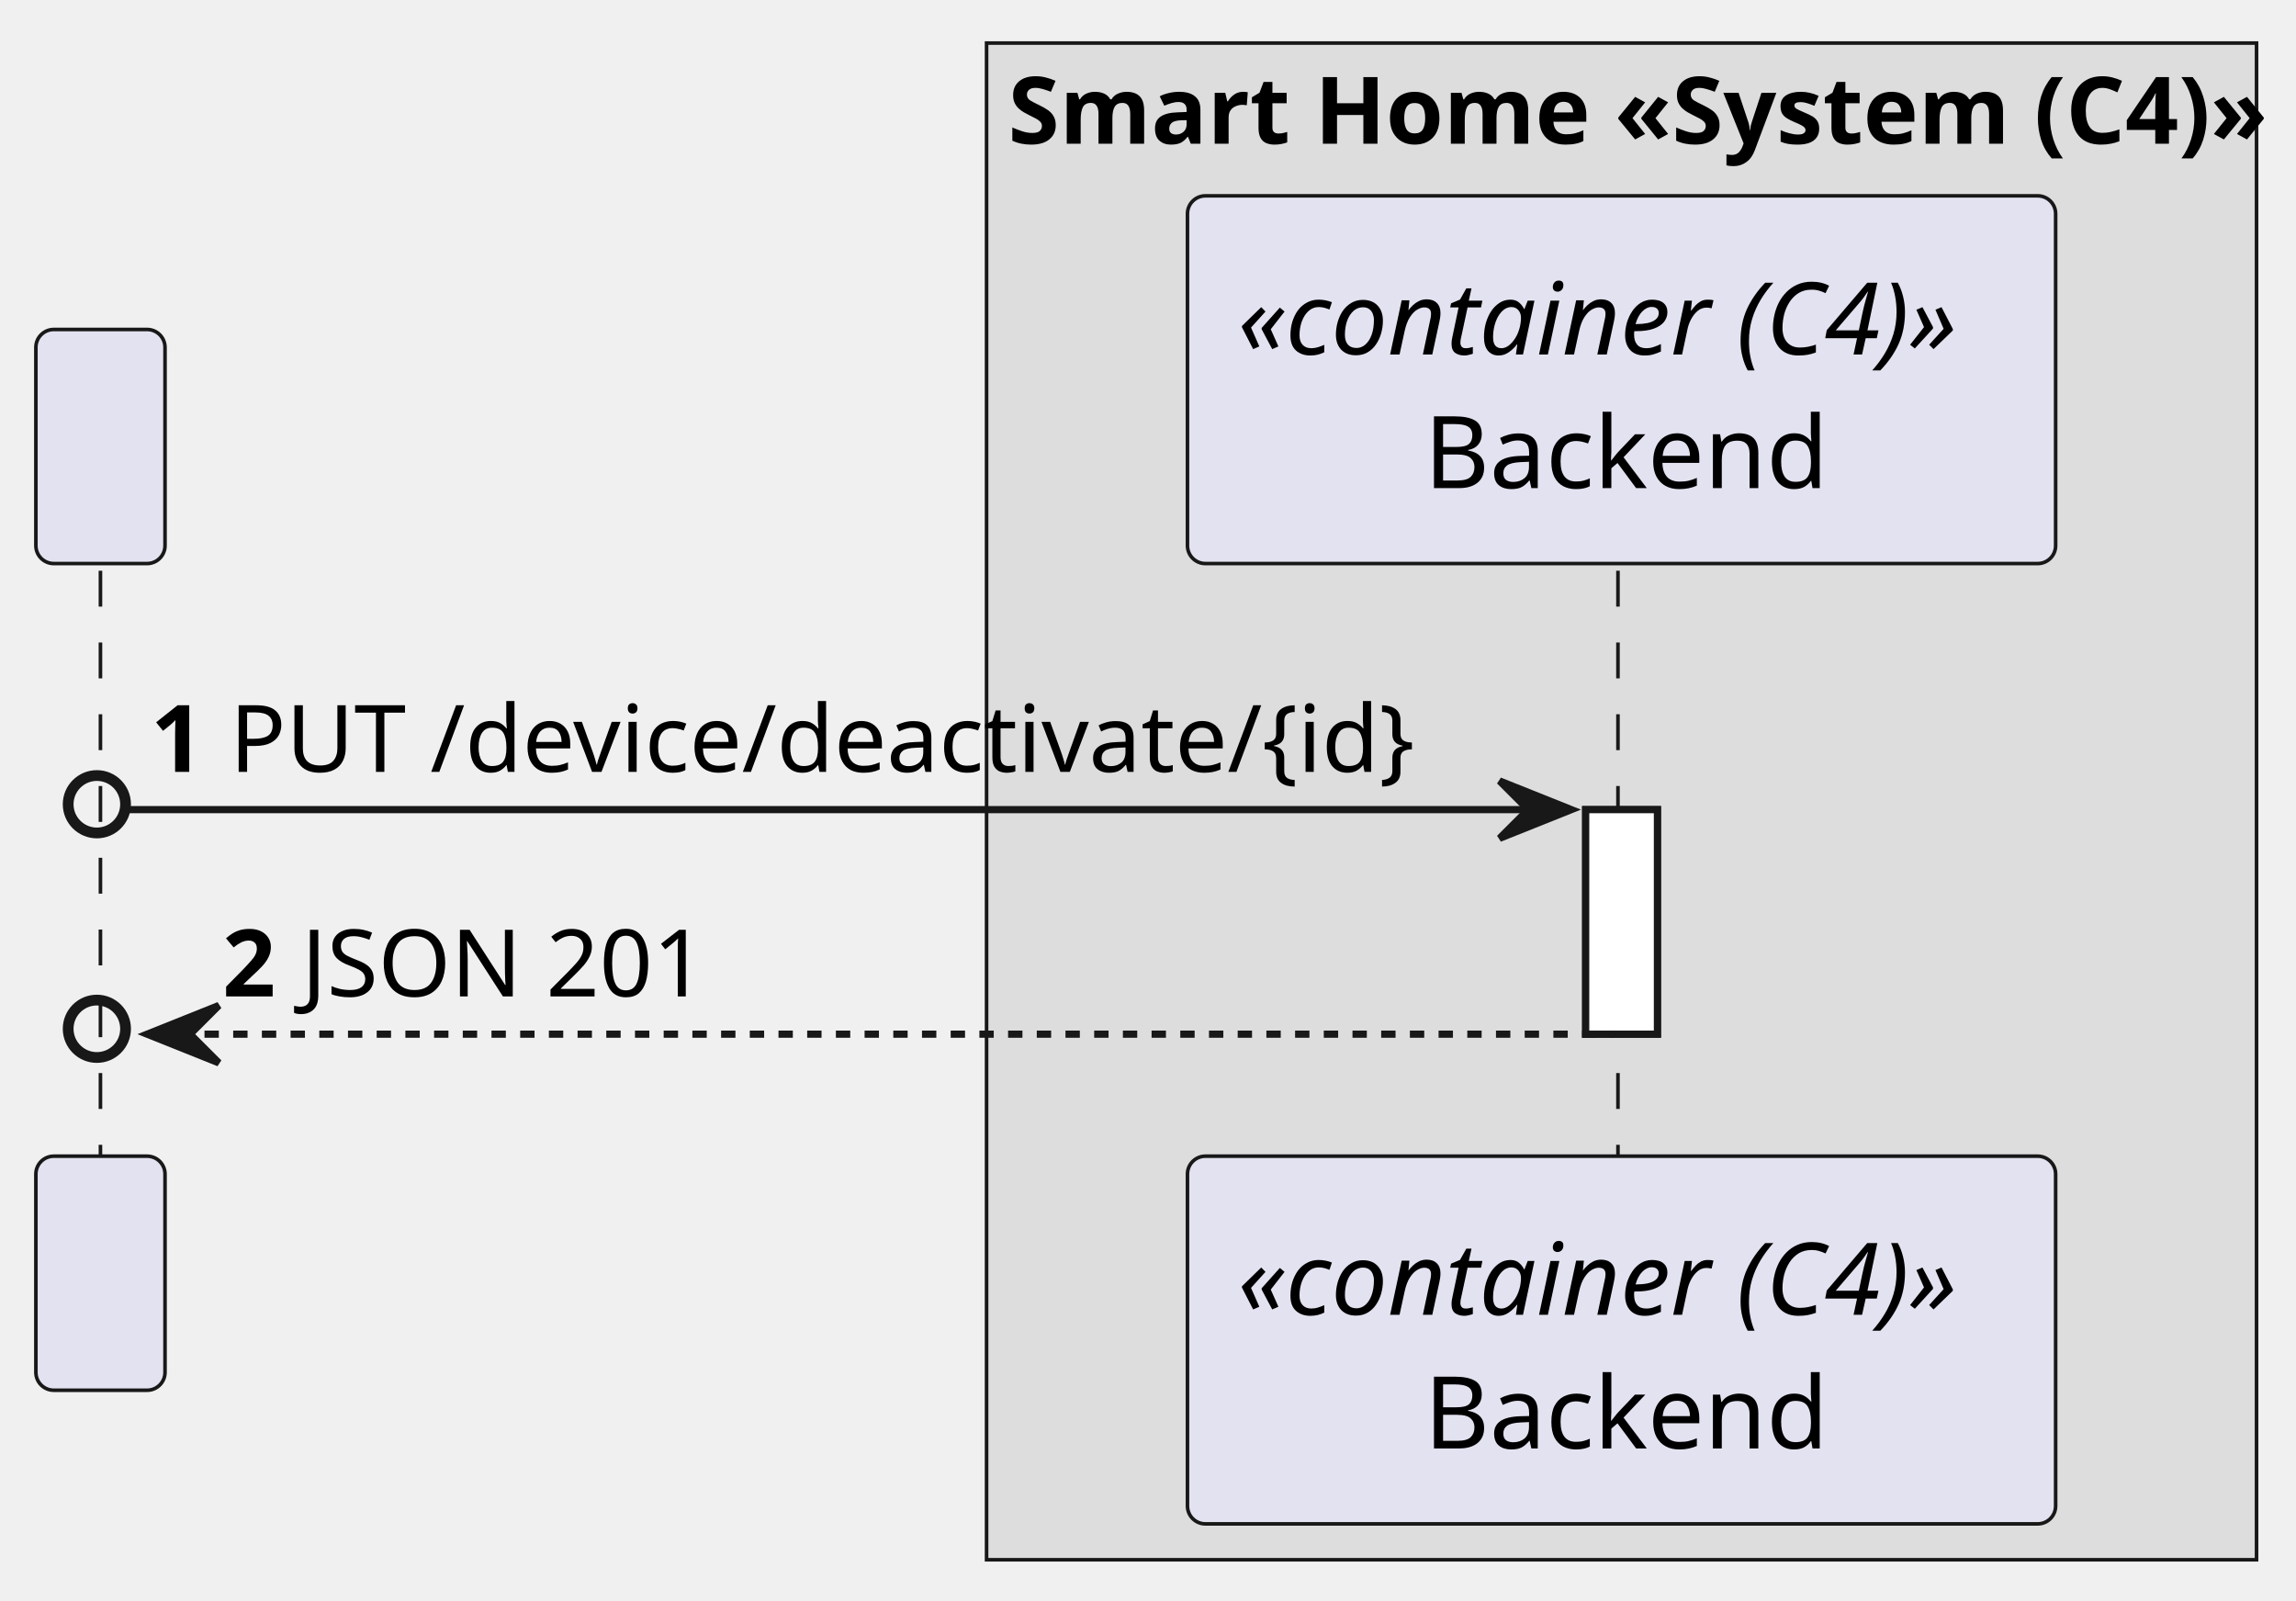
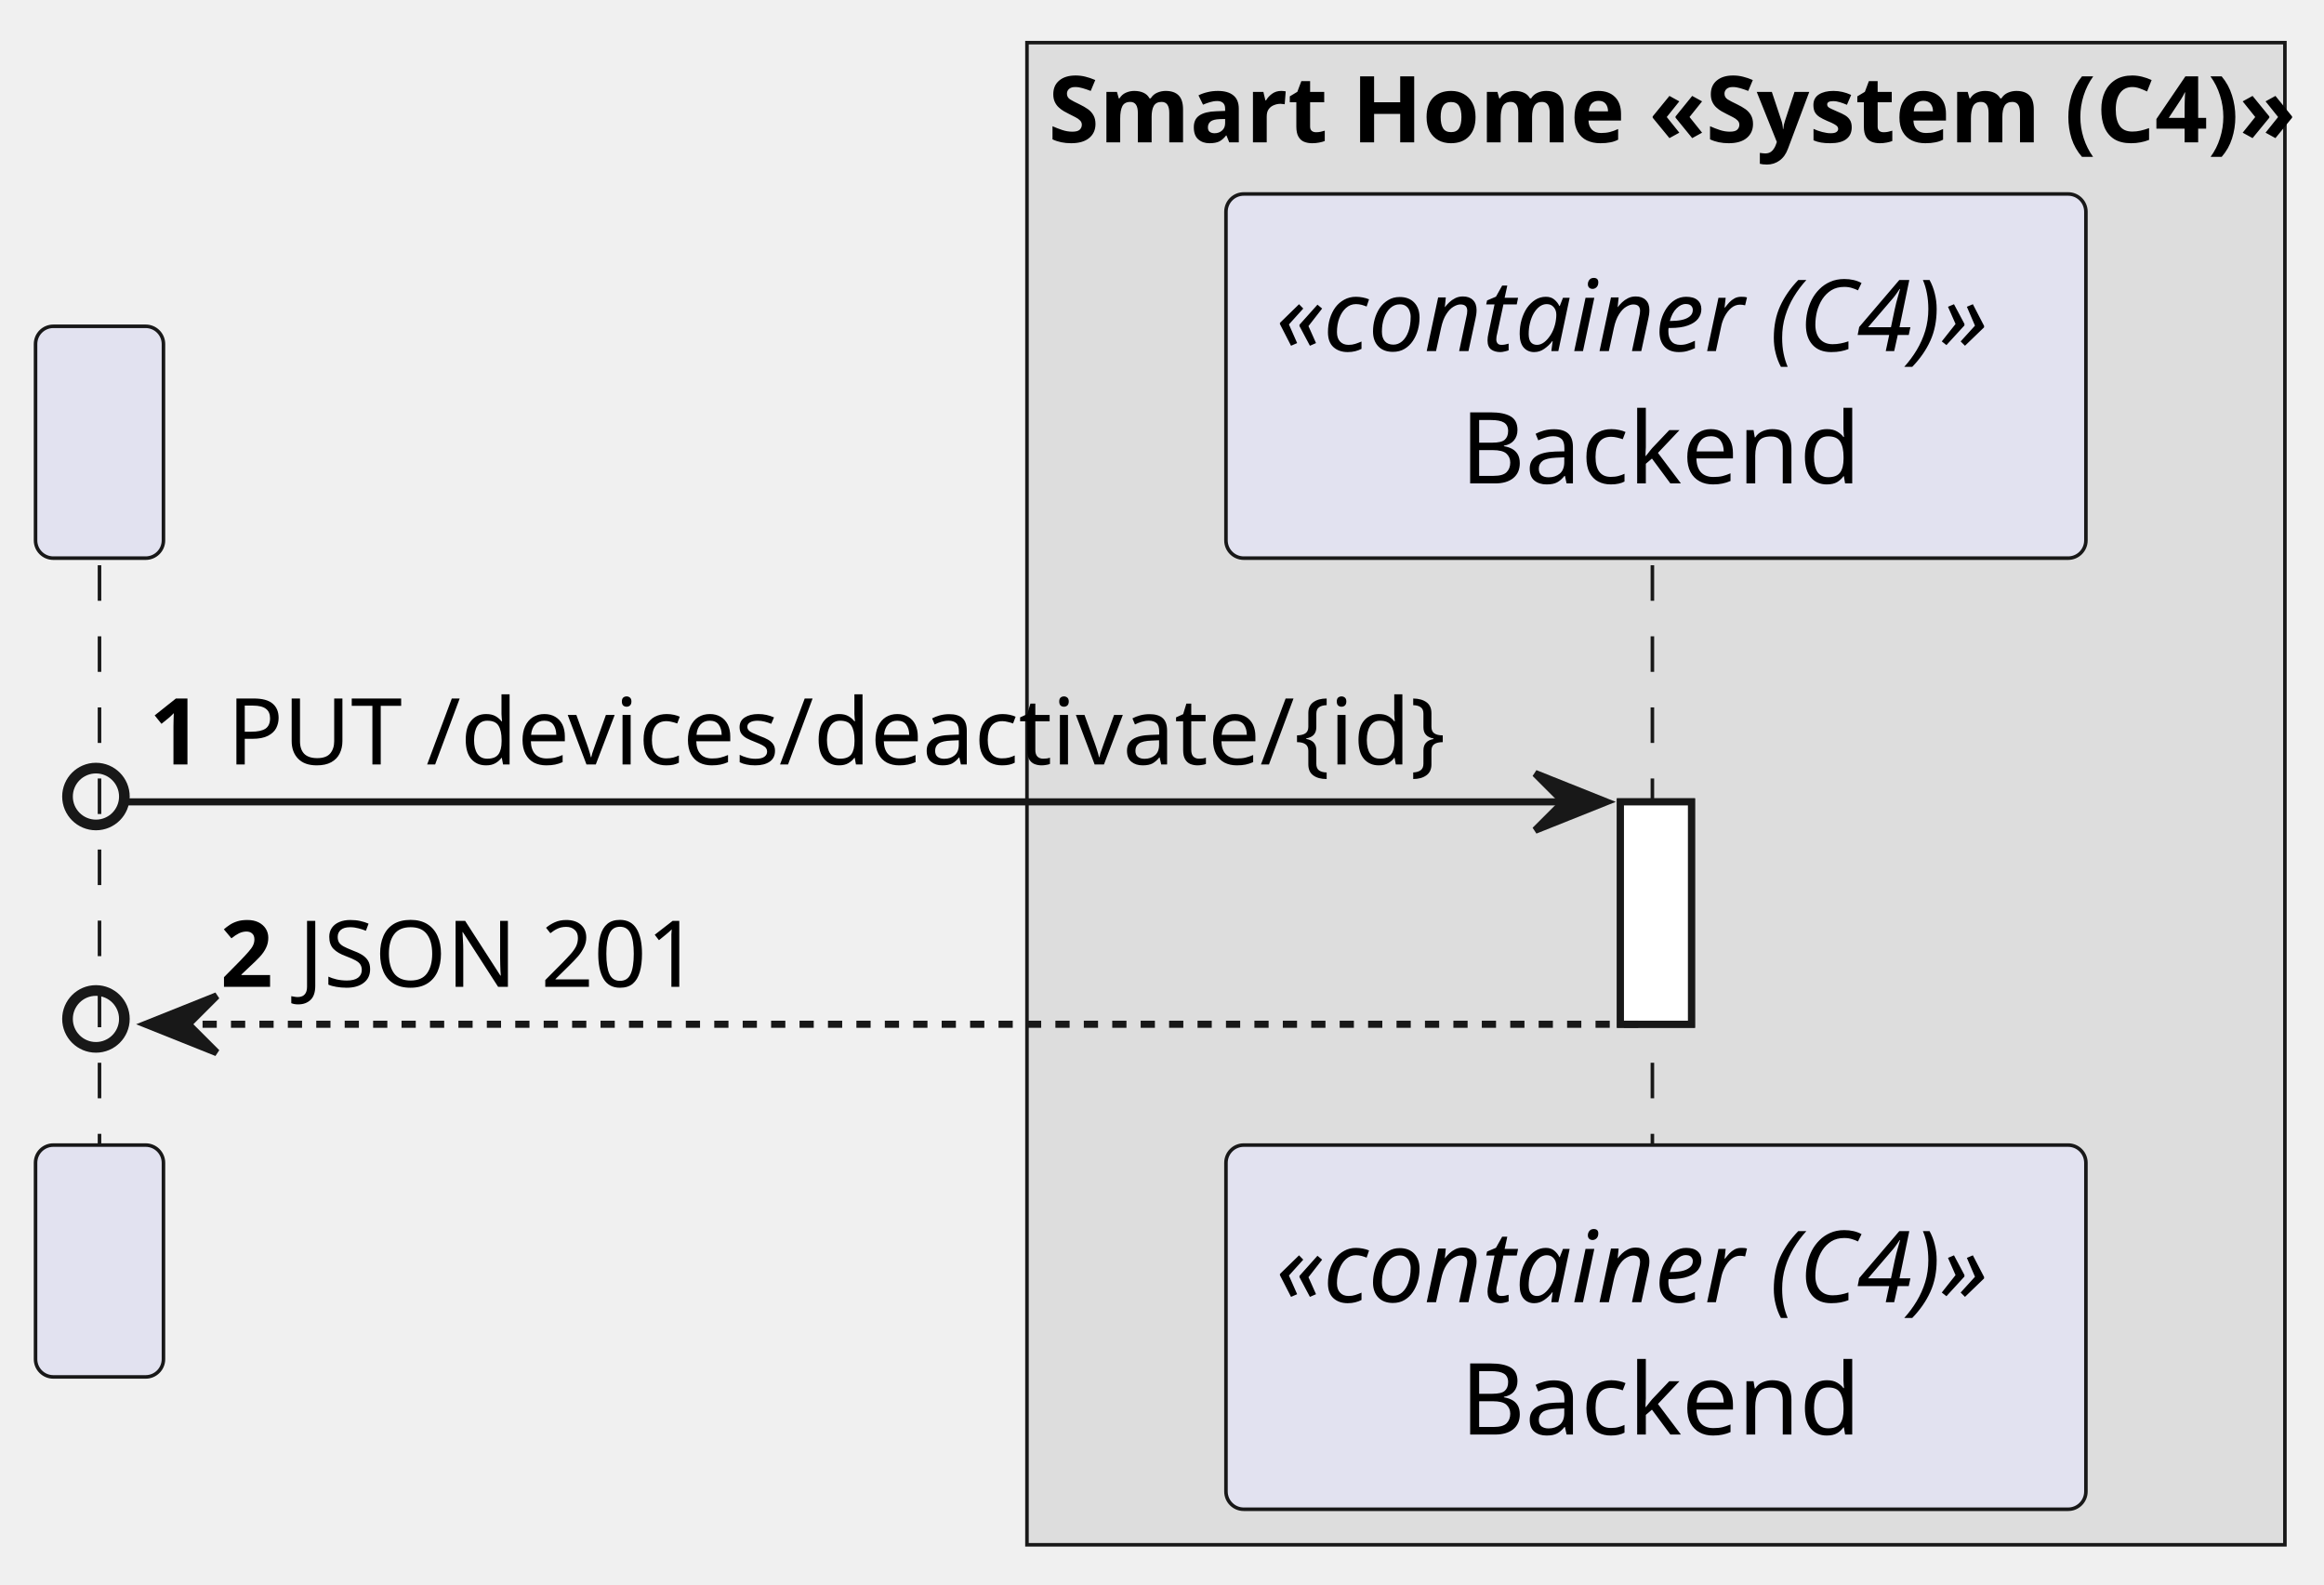
- <svg xmlns="http://www.w3.org/2000/svg" contentStyleType="text/css" height="223px" preserveAspectRatio="none" style="width:320px;height:223px;background:#FFFFFF;" version="1.1" viewBox="0 0 320 223" width="320px" zoomAndPan="magnify">
+ <svg xmlns="http://www.w3.org/2000/svg" contentStyleType="text/css" height="223px" preserveAspectRatio="none" style="width:327px;height:223px;background:#FFFFFF;" version="1.1" viewBox="0 0 327 223" width="327px" zoomAndPan="magnify">
  <defs />
  <g>
-     <rect fill="#DDDDDD" height="211.357" style="stroke:#181818;stroke-width:0.5;" width="177" x="137.5" y="6" />
-     <text fill="#000000" font-family="sans-serif" font-size="13" font-weight="bold" lengthAdjust="spacing" textLength="171" x="140.5" y="20.028">Smart Home «System (C4)»</text>
-     <rect fill="#FFFFFF" height="31.291" style="stroke:#181818;stroke-width:1.0;" width="10" x="221" y="112.824" />
+     <rect fill="#DDDDDD" height="211.357" style="stroke:#181818;stroke-width:0.5;" width="177" x="144.5" y="6" />
+     <text fill="#000000" font-family="sans-serif" font-size="13" font-weight="bold" lengthAdjust="spacing" textLength="171" x="147.5" y="20.028">Smart Home «System (C4)»</text>
+     <rect fill="#FFFFFF" height="31.291" style="stroke:#181818;stroke-width:1.0;" width="10" x="228" y="112.824" />
    <line style="stroke:#181818;stroke-width:0.5;stroke-dasharray:5.0,5.0;" x1="14" x2="14" y1="79.533" y2="162.115" />
-     <line style="stroke:#181818;stroke-width:0.5;stroke-dasharray:5.0,5.0;" x1="225.5" x2="225.5" y1="79.533" y2="162.115" />
+     <line style="stroke:#181818;stroke-width:0.5;stroke-dasharray:5.0,5.0;" x1="232.5" x2="232.5" y1="79.533" y2="162.115" />
    <rect fill="#E2E2F0" height="32.621" rx="2.5" ry="2.5" style="stroke:#181818;stroke-width:0.5;" width="18" x="5" y="45.912" />
    <text fill="#000000" font-family="sans-serif" font-size="14" lengthAdjust="spacing" textLength="4" x="12" y="68.019"> </text>
    <rect fill="#E2E2F0" height="32.621" rx="2.5" ry="2.5" style="stroke:#181818;stroke-width:0.5;" width="18" x="5" y="161.115" />
    <text fill="#000000" font-family="sans-serif" font-size="14" lengthAdjust="spacing" textLength="4" x="12" y="183.223"> </text>
-     <rect fill="#E2E2F0" height="51.242" rx="2.5" ry="2.5" style="stroke:#181818;stroke-width:0.5;" width="121" x="165.5" y="27.291" />
-     <text fill="#000000" font-family="sans-serif" font-size="14" font-style="italic" lengthAdjust="spacing" textLength="107" x="172.5" y="49.398">«container (C4)»</text>
-     <text fill="#000000" font-family="sans-serif" font-size="14" lengthAdjust="spacing" textLength="55" x="198.5" y="68.019">Backend</text>
-     <rect fill="#E2E2F0" height="51.242" rx="2.5" ry="2.5" style="stroke:#181818;stroke-width:0.5;" width="121" x="165.5" y="161.115" />
-     <text fill="#000000" font-family="sans-serif" font-size="14" font-style="italic" lengthAdjust="spacing" textLength="107" x="172.5" y="183.223">«container (C4)»</text>
-     <text fill="#000000" font-family="sans-serif" font-size="14" lengthAdjust="spacing" textLength="55" x="198.5" y="201.844">Backend</text>
-     <rect fill="#FFFFFF" height="31.291" style="stroke:#181818;stroke-width:1.0;" width="10" x="221" y="112.824" />
+     <rect fill="#E2E2F0" height="51.242" rx="2.5" ry="2.5" style="stroke:#181818;stroke-width:0.5;" width="121" x="172.5" y="27.291" />
+     <text fill="#000000" font-family="sans-serif" font-size="14" font-style="italic" lengthAdjust="spacing" textLength="107" x="179.5" y="49.398">«container (C4)»</text>
+     <text fill="#000000" font-family="sans-serif" font-size="14" lengthAdjust="spacing" textLength="55" x="205.5" y="68.019">Backend</text>
+     <rect fill="#E2E2F0" height="51.242" rx="2.5" ry="2.5" style="stroke:#181818;stroke-width:0.5;" width="121" x="172.5" y="161.115" />
+     <text fill="#000000" font-family="sans-serif" font-size="14" font-style="italic" lengthAdjust="spacing" textLength="107" x="179.5" y="183.223">«container (C4)»</text>
+     <text fill="#000000" font-family="sans-serif" font-size="14" lengthAdjust="spacing" textLength="55" x="205.5" y="201.844">Backend</text>
+     <rect fill="#FFFFFF" height="31.291" style="stroke:#181818;stroke-width:1.0;" width="10" x="228" y="112.824" />
    <ellipse cx="13.5" cy="112.074" fill="none" rx="4" ry="4" style="stroke:#181818;stroke-width:1.5;" />
-     <polygon fill="#181818" points="209,108.824,219,112.824,209,116.824,213,112.824" style="stroke:#181818;stroke-width:1.0;" />
-     <line style="stroke:#181818;stroke-width:1.0;" x1="18" x2="215" y1="112.824" y2="112.824" />
+     <polygon fill="#181818" points="216,108.824,226,112.824,216,116.824,220,112.824" style="stroke:#181818;stroke-width:1.0;" />
+     <line style="stroke:#181818;stroke-width:1.0;" x1="18" x2="222" y1="112.824" y2="112.824" />
    <text fill="#000000" font-family="sans-serif" font-size="13" font-weight="bold" lengthAdjust="spacing" textLength="7" x="21" y="107.561">1</text>
-     <text fill="#000000" font-family="sans-serif" font-size="13" lengthAdjust="spacing" textLength="153" x="32" y="107.561">PUT /device/deactivate/{id}</text>
+     <text fill="#000000" font-family="sans-serif" font-size="13" lengthAdjust="spacing" textLength="160" x="32" y="107.561">PUT /devices/deactivate/{id}</text>
    <ellipse cx="13.5" cy="143.365" fill="none" rx="4" ry="4" style="stroke:#181818;stroke-width:1.5;" />
    <polygon fill="#181818" points="30.5,140.115,20.5,144.115,30.5,148.115,26.5,144.115" style="stroke:#181818;stroke-width:1.0;" />
-     <line style="stroke:#181818;stroke-width:1.0;stroke-dasharray:2.0,2.0;" x1="28.5" x2="225" y1="144.115" y2="144.115" />
+     <line style="stroke:#181818;stroke-width:1.0;stroke-dasharray:2.0,2.0;" x1="28.5" x2="232" y1="144.115" y2="144.115" />
    <text fill="#000000" font-family="sans-serif" font-size="13" font-weight="bold" lengthAdjust="spacing" textLength="7" x="31" y="138.852">2</text>
    <text fill="#000000" font-family="sans-serif" font-size="13" lengthAdjust="spacing" textLength="59" x="42" y="138.852">JSON 201</text>
  </g>
</svg>
